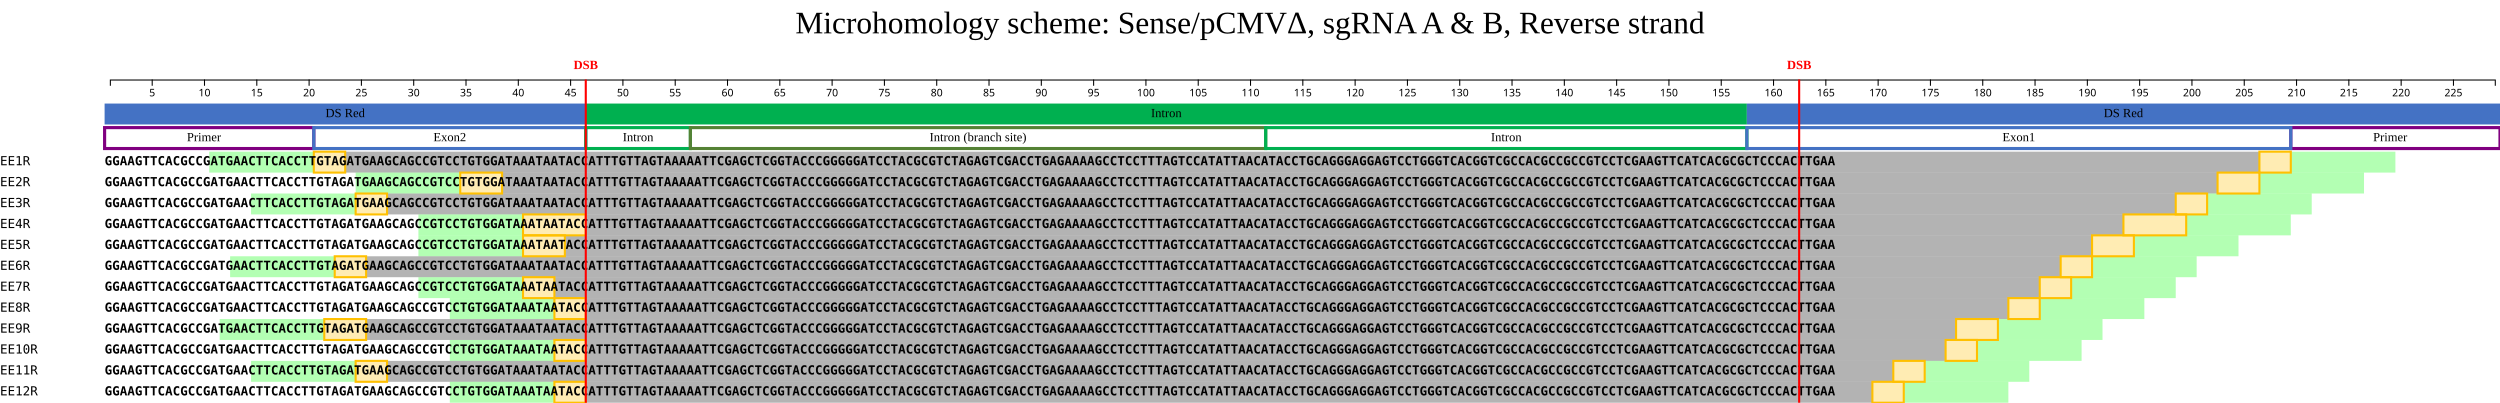
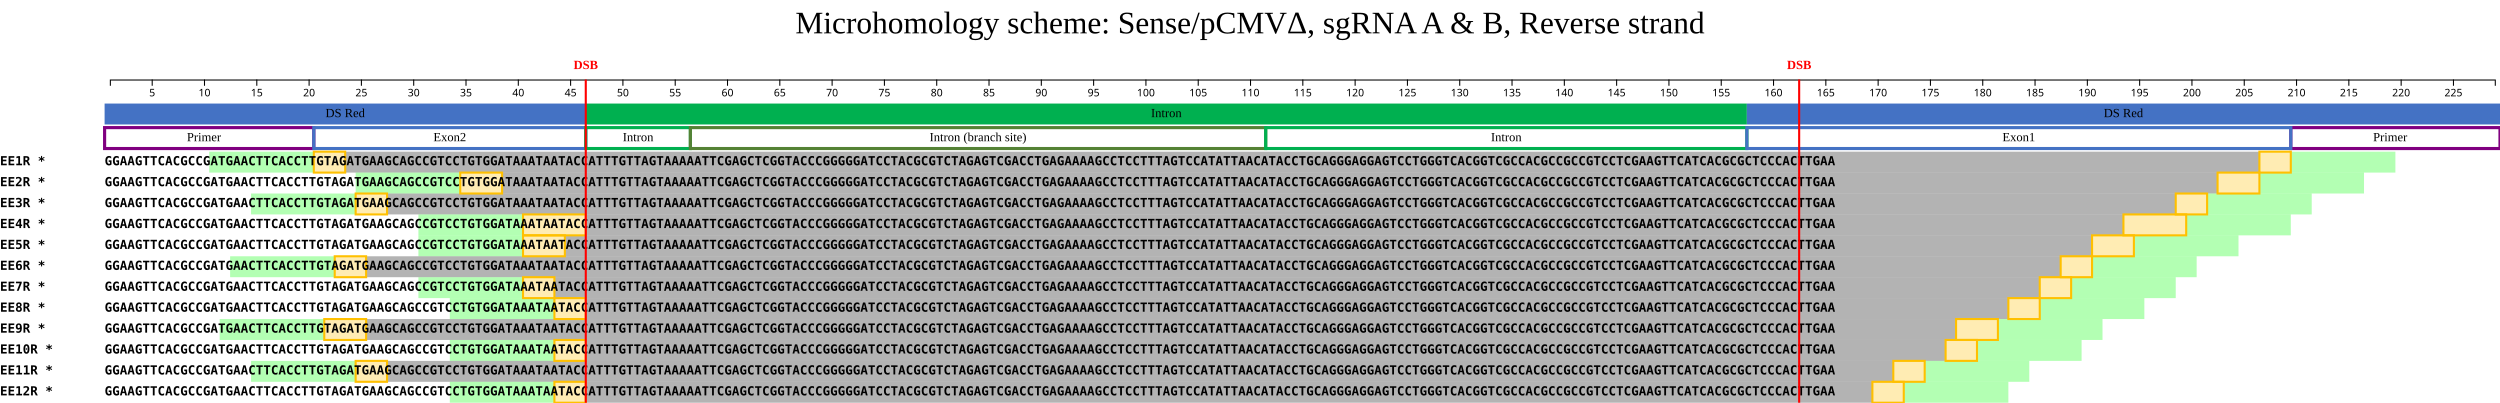
<svg width="2390" height="385">
  <g width="2390" height="50">
    <text x="1195" y="25" style="text-anchor: middle; dominant-baseline: middle; overflow: visible; font-size: 30px;">Microhomology scheme: Sense/pCMVΔ, sgRNA A &amp; B, Reverse strand</text>
  </g>
  <g transform="translate(0, 53)" width="2390" height="332">
    <g transform="translate(100, 23)" width="2290" height="20">
      <g fill="none" font-size="10" font-family="sans-serif" text-anchor="middle">
        <path class="domain" stroke="currentColor" d="M5.5,6V0.5H2285.5V6" />
        <g class="tick" opacity="1" transform="translate(45.5,0)">
          <line stroke="currentColor" y2="6" />
          <text fill="currentColor" y="9" dy="0.71em">5</text>
        </g>
        <g class="tick" opacity="1" transform="translate(95.5,0)">
          <line stroke="currentColor" y2="6" />
          <text fill="currentColor" y="9" dy="0.71em">10</text>
        </g>
        <g class="tick" opacity="1" transform="translate(145.5,0)">
          <line stroke="currentColor" y2="6" />
          <text fill="currentColor" y="9" dy="0.71em">15</text>
        </g>
        <g class="tick" opacity="1" transform="translate(195.5,0)">
          <line stroke="currentColor" y2="6" />
          <text fill="currentColor" y="9" dy="0.71em">20</text>
        </g>
        <g class="tick" opacity="1" transform="translate(245.5,0)">
          <line stroke="currentColor" y2="6" />
          <text fill="currentColor" y="9" dy="0.71em">25</text>
        </g>
        <g class="tick" opacity="1" transform="translate(295.5,0)">
          <line stroke="currentColor" y2="6" />
          <text fill="currentColor" y="9" dy="0.71em">30</text>
        </g>
        <g class="tick" opacity="1" transform="translate(345.5,0)">
          <line stroke="currentColor" y2="6" />
          <text fill="currentColor" y="9" dy="0.71em">35</text>
        </g>
        <g class="tick" opacity="1" transform="translate(395.5,0)">
          <line stroke="currentColor" y2="6" />
          <text fill="currentColor" y="9" dy="0.71em">40</text>
        </g>
        <g class="tick" opacity="1" transform="translate(445.5,0)">
          <line stroke="currentColor" y2="6" />
          <text fill="currentColor" y="9" dy="0.71em">45</text>
        </g>
        <g class="tick" opacity="1" transform="translate(495.5,0)">
          <line stroke="currentColor" y2="6" />
          <text fill="currentColor" y="9" dy="0.71em">50</text>
        </g>
        <g class="tick" opacity="1" transform="translate(545.5,0)">
          <line stroke="currentColor" y2="6" />
          <text fill="currentColor" y="9" dy="0.71em">55</text>
        </g>
        <g class="tick" opacity="1" transform="translate(595.5,0)">
          <line stroke="currentColor" y2="6" />
          <text fill="currentColor" y="9" dy="0.71em">60</text>
        </g>
        <g class="tick" opacity="1" transform="translate(645.5,0)">
          <line stroke="currentColor" y2="6" />
          <text fill="currentColor" y="9" dy="0.71em">65</text>
        </g>
        <g class="tick" opacity="1" transform="translate(695.5,0)">
          <line stroke="currentColor" y2="6" />
          <text fill="currentColor" y="9" dy="0.71em">70</text>
        </g>
        <g class="tick" opacity="1" transform="translate(745.5,0)">
          <line stroke="currentColor" y2="6" />
          <text fill="currentColor" y="9" dy="0.71em">75</text>
        </g>
        <g class="tick" opacity="1" transform="translate(795.5,0)">
          <line stroke="currentColor" y2="6" />
          <text fill="currentColor" y="9" dy="0.71em">80</text>
        </g>
        <g class="tick" opacity="1" transform="translate(845.5,0)">
          <line stroke="currentColor" y2="6" />
          <text fill="currentColor" y="9" dy="0.71em">85</text>
        </g>
        <g class="tick" opacity="1" transform="translate(895.5,0)">
          <line stroke="currentColor" y2="6" />
          <text fill="currentColor" y="9" dy="0.71em">90</text>
        </g>
        <g class="tick" opacity="1" transform="translate(945.5,0)">
          <line stroke="currentColor" y2="6" />
          <text fill="currentColor" y="9" dy="0.71em">95</text>
        </g>
        <g class="tick" opacity="1" transform="translate(995.5,0)">
          <line stroke="currentColor" y2="6" />
          <text fill="currentColor" y="9" dy="0.71em">100</text>
        </g>
        <g class="tick" opacity="1" transform="translate(1045.5,0)">
          <line stroke="currentColor" y2="6" />
          <text fill="currentColor" y="9" dy="0.71em">105</text>
        </g>
        <g class="tick" opacity="1" transform="translate(1095.5,0)">
          <line stroke="currentColor" y2="6" />
          <text fill="currentColor" y="9" dy="0.71em">110</text>
        </g>
        <g class="tick" opacity="1" transform="translate(1145.5,0)">
          <line stroke="currentColor" y2="6" />
          <text fill="currentColor" y="9" dy="0.71em">115</text>
        </g>
        <g class="tick" opacity="1" transform="translate(1195.5,0)">
          <line stroke="currentColor" y2="6" />
          <text fill="currentColor" y="9" dy="0.71em">120</text>
        </g>
        <g class="tick" opacity="1" transform="translate(1245.5,0)">
          <line stroke="currentColor" y2="6" />
          <text fill="currentColor" y="9" dy="0.71em">125</text>
        </g>
        <g class="tick" opacity="1" transform="translate(1295.5,0)">
          <line stroke="currentColor" y2="6" />
          <text fill="currentColor" y="9" dy="0.71em">130</text>
        </g>
        <g class="tick" opacity="1" transform="translate(1345.5,0)">
          <line stroke="currentColor" y2="6" />
          <text fill="currentColor" y="9" dy="0.71em">135</text>
        </g>
        <g class="tick" opacity="1" transform="translate(1395.5,0)">
          <line stroke="currentColor" y2="6" />
          <text fill="currentColor" y="9" dy="0.71em">140</text>
        </g>
        <g class="tick" opacity="1" transform="translate(1445.5,0)">
          <line stroke="currentColor" y2="6" />
          <text fill="currentColor" y="9" dy="0.71em">145</text>
        </g>
        <g class="tick" opacity="1" transform="translate(1495.5,0)">
          <line stroke="currentColor" y2="6" />
          <text fill="currentColor" y="9" dy="0.71em">150</text>
        </g>
        <g class="tick" opacity="1" transform="translate(1545.5,0)">
          <line stroke="currentColor" y2="6" />
          <text fill="currentColor" y="9" dy="0.71em">155</text>
        </g>
        <g class="tick" opacity="1" transform="translate(1595.5,0)">
          <line stroke="currentColor" y2="6" />
          <text fill="currentColor" y="9" dy="0.71em">160</text>
        </g>
        <g class="tick" opacity="1" transform="translate(1645.5,0)">
          <line stroke="currentColor" y2="6" />
          <text fill="currentColor" y="9" dy="0.71em">165</text>
        </g>
        <g class="tick" opacity="1" transform="translate(1695.5,0)">
          <line stroke="currentColor" y2="6" />
          <text fill="currentColor" y="9" dy="0.71em">170</text>
        </g>
        <g class="tick" opacity="1" transform="translate(1745.5,0)">
          <line stroke="currentColor" y2="6" />
          <text fill="currentColor" y="9" dy="0.71em">175</text>
        </g>
        <g class="tick" opacity="1" transform="translate(1795.5,0)">
          <line stroke="currentColor" y2="6" />
          <text fill="currentColor" y="9" dy="0.71em">180</text>
        </g>
        <g class="tick" opacity="1" transform="translate(1845.5,0)">
          <line stroke="currentColor" y2="6" />
          <text fill="currentColor" y="9" dy="0.71em">185</text>
        </g>
        <g class="tick" opacity="1" transform="translate(1895.5,0)">
          <line stroke="currentColor" y2="6" />
          <text fill="currentColor" y="9" dy="0.71em">190</text>
        </g>
        <g class="tick" opacity="1" transform="translate(1945.5,0)">
          <line stroke="currentColor" y2="6" />
          <text fill="currentColor" y="9" dy="0.71em">195</text>
        </g>
        <g class="tick" opacity="1" transform="translate(1995.5,0)">
          <line stroke="currentColor" y2="6" />
          <text fill="currentColor" y="9" dy="0.71em">200</text>
        </g>
        <g class="tick" opacity="1" transform="translate(2045.5,0)">
          <line stroke="currentColor" y2="6" />
          <text fill="currentColor" y="9" dy="0.71em">205</text>
        </g>
        <g class="tick" opacity="1" transform="translate(2095.5,0)">
          <line stroke="currentColor" y2="6" />
          <text fill="currentColor" y="9" dy="0.71em">210</text>
        </g>
        <g class="tick" opacity="1" transform="translate(2145.5,0)">
          <line stroke="currentColor" y2="6" />
          <text fill="currentColor" y="9" dy="0.71em">215</text>
        </g>
        <g class="tick" opacity="1" transform="translate(2195.5,0)">
          <line stroke="currentColor" y2="6" />
          <text fill="currentColor" y="9" dy="0.71em">220</text>
        </g>
        <g class="tick" opacity="1" transform="translate(2245.5,0)">
          <line stroke="currentColor" y2="6" />
          <text fill="currentColor" y="9" dy="0.71em">225</text>
        </g>
      </g>
    </g>
    <g transform="translate(100, 46)" width="2290" height="20" style="overflow: visible;">
      <rect x="0" y="0" width="460" height="20" style="fill: rgb(68, 114, 196);" />
      <text text-anchor="middle" transform="translate(230, 10)" dy=".5ex">DS Red</text>
      <rect x="460" y="0" width="1110" height="20" style="fill: rgb(0, 176, 80);" />
      <text text-anchor="middle" transform="translate(1015, 10)" dy=".5ex">Intron</text>
      <rect x="1570" y="0" width="720" height="20" style="fill: rgb(68, 114, 196);" />
      <text text-anchor="middle" transform="translate(1930, 10)" dy=".5ex">DS Red</text>
    </g>
    <g transform="translate(100, 69)" width="2290" height="20">
      <rect x="0" y="0" width="200" height="20" style="fill: rgba(0, 0, 0, 0); fill-opacity: 0; stroke: purple; stroke-opacity: 1; stroke-width: 3;" />
      <text text-anchor="middle" x="95" y="10" dy=".5ex">Primer</text>
      <rect x="2090" y="0" width="200" height="20" style="fill: rgba(0, 0, 0, 0); fill-opacity: 0; stroke: purple; stroke-opacity: 1; stroke-width: 3;" />
      <text text-anchor="middle" x="2185" y="10" dy=".5ex">Primer</text>
    </g>
    <g transform="translate(100, 69)" width="2290" height="20">
      <rect x="200" y="0" width="260" height="20" style="fill: rgba(0, 0, 0, 0); fill-opacity: 0; stroke: rgb(68, 114, 196); stroke-opacity: 1; stroke-width: 3;" />
      <text text-anchor="middle" transform="translate(330, 10)" dy=".5ex">Exon2</text>
      <rect x="460" y="0" width="100" height="20" style="fill: rgba(0, 0, 0, 0); fill-opacity: 0; stroke: rgb(0, 176, 80); stroke-opacity: 1; stroke-width: 3;" />
      <text text-anchor="middle" transform="translate(510, 10)" dy=".5ex">Intron</text>
      <rect x="560" y="0" width="550" height="20" style="fill: rgba(0, 0, 0, 0); fill-opacity: 0; stroke: rgb(84, 130, 53); stroke-opacity: 1; stroke-width: 3;" />
      <text text-anchor="middle" transform="translate(835, 10)" dy=".5ex">Intron (branch site)</text>
      <rect x="1110" y="0" width="460" height="20" style="fill: rgba(0, 0, 0, 0); fill-opacity: 0; stroke: rgb(0, 176, 80); stroke-opacity: 1; stroke-width: 3;" />
      <text text-anchor="middle" transform="translate(1340, 10)" dy=".5ex">Intron</text>
      <rect x="1570" y="0" width="520" height="20" style="fill: rgba(0, 0, 0, 0); fill-opacity: 0; stroke: rgb(68, 114, 196); stroke-opacity: 1; stroke-width: 3;" />
      <text text-anchor="middle" transform="translate(1830, 10)" dy=".5ex">Exon1</text>
    </g>
    <g transform="translate(0, 92)" width="100" height="240" style="overflow: visible;">
      <g transform="translate(0, 0)" width="100" height="20" style="overflow: visible;">
-         <text x="0" y="10" dy=".5ex" style="font-family: monospace; font-weight: normal;">EE1R</text>
+         <text x="0" y="10" dy=".5ex" style="font-family: monospace; font-weight: bold;">EE1R *</text>
      </g>
      <g transform="translate(0, 20)" width="100" height="20" style="overflow: visible;">
-         <text x="0" y="10" dy=".5ex" style="font-family: monospace; font-weight: normal;">EE2R</text>
+         <text x="0" y="10" dy=".5ex" style="font-family: monospace; font-weight: bold;">EE2R *</text>
      </g>
      <g transform="translate(0, 40)" width="100" height="20" style="overflow: visible;">
-         <text x="0" y="10" dy=".5ex" style="font-family: monospace; font-weight: normal;">EE3R</text>
+         <text x="0" y="10" dy=".5ex" style="font-family: monospace; font-weight: bold;">EE3R *</text>
      </g>
      <g transform="translate(0, 60)" width="100" height="20" style="overflow: visible;">
-         <text x="0" y="10" dy=".5ex" style="font-family: monospace; font-weight: normal;">EE4R</text>
+         <text x="0" y="10" dy=".5ex" style="font-family: monospace; font-weight: bold;">EE4R *</text>
      </g>
      <g transform="translate(0, 80)" width="100" height="20" style="overflow: visible;">
-         <text x="0" y="10" dy=".5ex" style="font-family: monospace; font-weight: normal;">EE5R</text>
+         <text x="0" y="10" dy=".5ex" style="font-family: monospace; font-weight: bold;">EE5R *</text>
      </g>
      <g transform="translate(0, 100)" width="100" height="20" style="overflow: visible;">
-         <text x="0" y="10" dy=".5ex" style="font-family: monospace; font-weight: normal;">EE6R</text>
+         <text x="0" y="10" dy=".5ex" style="font-family: monospace; font-weight: bold;">EE6R *</text>
      </g>
      <g transform="translate(0, 120)" width="100" height="20" style="overflow: visible;">
-         <text x="0" y="10" dy=".5ex" style="font-family: monospace; font-weight: normal;">EE7R</text>
+         <text x="0" y="10" dy=".5ex" style="font-family: monospace; font-weight: bold;">EE7R *</text>
      </g>
      <g transform="translate(0, 140)" width="100" height="20" style="overflow: visible;">
-         <text x="0" y="10" dy=".5ex" style="font-family: monospace; font-weight: normal;">EE8R</text>
+         <text x="0" y="10" dy=".5ex" style="font-family: monospace; font-weight: bold;">EE8R *</text>
      </g>
      <g transform="translate(0, 160)" width="100" height="20" style="overflow: visible;">
-         <text x="0" y="10" dy=".5ex" style="font-family: monospace; font-weight: normal;">EE9R</text>
+         <text x="0" y="10" dy=".5ex" style="font-family: monospace; font-weight: bold;">EE9R *</text>
      </g>
      <g transform="translate(0, 180)" width="100" height="20" style="overflow: visible;">
-         <text x="0" y="10" dy=".5ex" style="font-family: monospace; font-weight: normal;">EE10R</text>
+         <text x="0" y="10" dy=".5ex" style="font-family: monospace; font-weight: bold;">EE10R *</text>
      </g>
      <g transform="translate(0, 200)" width="100" height="20" style="overflow: visible;">
-         <text x="0" y="10" dy=".5ex" style="font-family: monospace; font-weight: normal;">EE11R</text>
+         <text x="0" y="10" dy=".5ex" style="font-family: monospace; font-weight: bold;">EE11R *</text>
      </g>
      <g transform="translate(0, 220)" width="100" height="20" style="overflow: visible;">
-         <text x="0" y="10" dy=".5ex" style="font-family: monospace; font-weight: normal;">EE12R</text>
+         <text x="0" y="10" dy=".5ex" style="font-family: monospace; font-weight: bold;">EE12R *</text>
      </g>
    </g>
    <g transform="translate(100, 92)" height="240" style="overflow: visible;">
      <rect x="100" y="0" width="100" height="20" style="fill: rgb(0, 255, 0); opacity: 0.3;" />
      <rect x="2090" y="0" width="100" height="20" style="fill: rgb(0, 255, 0); opacity: 0.3;" />
      <rect x="230" y="0" width="1830" height="20" opacity="0.3" style="fill: black;" />
      <rect x="240" y="20" width="100" height="20" style="fill: rgb(0, 255, 0); opacity: 0.3;" />
      <rect x="2060" y="20" width="100" height="20" style="fill: rgb(0, 255, 0); opacity: 0.3;" />
      <rect x="380" y="20" width="1640" height="20" opacity="0.3" style="fill: black;" />
      <rect x="140" y="40" width="100" height="20" style="fill: rgb(0, 255, 0); opacity: 0.3;" />
      <rect x="2010" y="40" width="100" height="20" style="fill: rgb(0, 255, 0); opacity: 0.3;" />
      <rect x="270" y="40" width="1710" height="20" opacity="0.3" style="fill: black;" />
      <rect x="300" y="60" width="100" height="20" style="fill: rgb(0, 255, 0); opacity: 0.3;" />
      <rect x="1990" y="60" width="100" height="20" style="fill: rgb(0, 255, 0); opacity: 0.3;" />
      <rect x="460" y="60" width="1470" height="20" opacity="0.3" style="fill: black;" />
      <rect x="300" y="80" width="100" height="20" style="fill: rgb(0, 255, 0); opacity: 0.3;" />
      <rect x="1940" y="80" width="100" height="20" style="fill: rgb(0, 255, 0); opacity: 0.3;" />
      <rect x="440" y="80" width="1460" height="20" opacity="0.3" style="fill: black;" />
      <rect x="120" y="100" width="100" height="20" style="fill: rgb(0, 255, 0); opacity: 0.3;" />
      <rect x="1900" y="100" width="100" height="20" style="fill: rgb(0, 255, 0); opacity: 0.3;" />
      <rect x="250" y="100" width="1620" height="20" opacity="0.3" style="fill: black;" />
      <rect x="300" y="120" width="100" height="20" style="fill: rgb(0, 255, 0); opacity: 0.3;" />
      <rect x="1880" y="120" width="100" height="20" style="fill: rgb(0, 255, 0); opacity: 0.3;" />
      <rect x="430" y="120" width="1420" height="20" opacity="0.3" style="fill: black;" />
      <rect x="330" y="140" width="100" height="20" style="fill: rgb(0, 255, 0); opacity: 0.3;" />
      <rect x="1850" y="140" width="100" height="20" style="fill: rgb(0, 255, 0); opacity: 0.3;" />
      <rect x="460" y="140" width="1360" height="20" opacity="0.3" style="fill: black;" />
      <rect x="110" y="160" width="100" height="20" style="fill: rgb(0, 255, 0); opacity: 0.3;" />
      <rect x="1810" y="160" width="100" height="20" style="fill: rgb(0, 255, 0); opacity: 0.3;" />
      <rect x="250" y="160" width="1520" height="20" opacity="0.3" style="fill: black;" />
      <rect x="330" y="180" width="100" height="20" style="fill: rgb(0, 255, 0); opacity: 0.3;" />
      <rect x="1790" y="180" width="100" height="20" style="fill: rgb(0, 255, 0); opacity: 0.3;" />
      <rect x="460" y="180" width="1300" height="20" opacity="0.3" style="fill: black;" />
      <rect x="140" y="200" width="100" height="20" style="fill: rgb(0, 255, 0); opacity: 0.3;" />
      <rect x="1740" y="200" width="100" height="20" style="fill: rgb(0, 255, 0); opacity: 0.3;" />
      <rect x="270" y="200" width="1440" height="20" opacity="0.3" style="fill: black;" />
      <rect x="330" y="220" width="100" height="20" style="fill: rgb(0, 255, 0); opacity: 0.3;" />
      <rect x="1720" y="220" width="100" height="20" style="fill: rgb(0, 255, 0); opacity: 0.3;" />
      <rect x="460" y="220" width="1230" height="20" opacity="0.3" style="fill: black;" />
      <rect x="200" y="0" width="30" height="20" style="fill: rgb(255, 192, 0); fill-opacity: 0.3; stroke: rgb(255, 192, 0); stroke-opacity: 1; stroke-width: 2;" />
      <rect x="2060" y="0" width="30" height="20" style="fill: rgb(255, 192, 0); fill-opacity: 0.3; stroke: rgb(255, 192, 0); stroke-opacity: 1; stroke-width: 2;" />
      <g width="2290" height="20" transform="translate(0, 0)">
        <text x="0" y="10" dy=".5ex" textLength="2290" style="font-family: monospace; font-weight: bold;">GGAAGTTCACGCCGATGAACTTCACCTTGTAGATGAAGCAGCCGTCCTGTGGATAAATAATACCATTTGTTAGTAAAAATTCGAGCTCGGTACCCGGGGGATCCTACGCGTCTAGAGTCGACCTGAGAAAAGCCTCCTTTAGTCCATATTAACATACCTGCAGGGAGGAGTCCTGGGTCACGGTCGCCACGCCGCCGTCCTCGAAGTTCATCACGCGCTCCCACTTGAA</text>
      </g>
      <rect x="340" y="20" width="40" height="20" style="fill: rgb(255, 192, 0); fill-opacity: 0.3; stroke: rgb(255, 192, 0); stroke-opacity: 1; stroke-width: 2;" />
      <rect x="2020" y="20" width="40" height="20" style="fill: rgb(255, 192, 0); fill-opacity: 0.3; stroke: rgb(255, 192, 0); stroke-opacity: 1; stroke-width: 2;" />
      <g width="2290" height="20" transform="translate(0, 20)">
        <text x="0" y="10" dy=".5ex" textLength="2290" style="font-family: monospace; font-weight: bold;">GGAAGTTCACGCCGATGAACTTCACCTTGTAGATGAAGCAGCCGTCCTGTGGATAAATAATACCATTTGTTAGTAAAAATTCGAGCTCGGTACCCGGGGGATCCTACGCGTCTAGAGTCGACCTGAGAAAAGCCTCCTTTAGTCCATATTAACATACCTGCAGGGAGGAGTCCTGGGTCACGGTCGCCACGCCGCCGTCCTCGAAGTTCATCACGCGCTCCCACTTGAA</text>
      </g>
      <rect x="240" y="40" width="30" height="20" style="fill: rgb(255, 192, 0); fill-opacity: 0.3; stroke: rgb(255, 192, 0); stroke-opacity: 1; stroke-width: 2;" />
      <rect x="1980" y="40" width="30" height="20" style="fill: rgb(255, 192, 0); fill-opacity: 0.3; stroke: rgb(255, 192, 0); stroke-opacity: 1; stroke-width: 2;" />
      <g width="2290" height="20" transform="translate(0, 40)">
        <text x="0" y="10" dy=".5ex" textLength="2290" style="font-family: monospace; font-weight: bold;">GGAAGTTCACGCCGATGAACTTCACCTTGTAGATGAAGCAGCCGTCCTGTGGATAAATAATACCATTTGTTAGTAAAAATTCGAGCTCGGTACCCGGGGGATCCTACGCGTCTAGAGTCGACCTGAGAAAAGCCTCCTTTAGTCCATATTAACATACCTGCAGGGAGGAGTCCTGGGTCACGGTCGCCACGCCGCCGTCCTCGAAGTTCATCACGCGCTCCCACTTGAA</text>
      </g>
      <rect x="400" y="60" width="60" height="20" style="fill: rgb(255, 192, 0); fill-opacity: 0.3; stroke: rgb(255, 192, 0); stroke-opacity: 1; stroke-width: 2;" />
      <rect x="1930" y="60" width="60" height="20" style="fill: rgb(255, 192, 0); fill-opacity: 0.3; stroke: rgb(255, 192, 0); stroke-opacity: 1; stroke-width: 2;" />
      <g width="2290" height="20" transform="translate(0, 60)">
        <text x="0" y="10" dy=".5ex" textLength="2290" style="font-family: monospace; font-weight: bold;">GGAAGTTCACGCCGATGAACTTCACCTTGTAGATGAAGCAGCCGTCCTGTGGATAAATAATACCATTTGTTAGTAAAAATTCGAGCTCGGTACCCGGGGGATCCTACGCGTCTAGAGTCGACCTGAGAAAAGCCTCCTTTAGTCCATATTAACATACCTGCAGGGAGGAGTCCTGGGTCACGGTCGCCACGCCGCCGTCCTCGAAGTTCATCACGCGCTCCCACTTGAA</text>
      </g>
      <rect x="400" y="80" width="40" height="20" style="fill: rgb(255, 192, 0); fill-opacity: 0.3; stroke: rgb(255, 192, 0); stroke-opacity: 1; stroke-width: 2;" />
      <rect x="1900" y="80" width="40" height="20" style="fill: rgb(255, 192, 0); fill-opacity: 0.3; stroke: rgb(255, 192, 0); stroke-opacity: 1; stroke-width: 2;" />
      <g width="2290" height="20" transform="translate(0, 80)">
        <text x="0" y="10" dy=".5ex" textLength="2290" style="font-family: monospace; font-weight: bold;">GGAAGTTCACGCCGATGAACTTCACCTTGTAGATGAAGCAGCCGTCCTGTGGATAAATAATACCATTTGTTAGTAAAAATTCGAGCTCGGTACCCGGGGGATCCTACGCGTCTAGAGTCGACCTGAGAAAAGCCTCCTTTAGTCCATATTAACATACCTGCAGGGAGGAGTCCTGGGTCACGGTCGCCACGCCGCCGTCCTCGAAGTTCATCACGCGCTCCCACTTGAA</text>
      </g>
      <rect x="220" y="100" width="30" height="20" style="fill: rgb(255, 192, 0); fill-opacity: 0.3; stroke: rgb(255, 192, 0); stroke-opacity: 1; stroke-width: 2;" />
      <rect x="1870" y="100" width="30" height="20" style="fill: rgb(255, 192, 0); fill-opacity: 0.3; stroke: rgb(255, 192, 0); stroke-opacity: 1; stroke-width: 2;" />
      <g width="2290" height="20" transform="translate(0, 100)">
        <text x="0" y="10" dy=".5ex" textLength="2290" style="font-family: monospace; font-weight: bold;">GGAAGTTCACGCCGATGAACTTCACCTTGTAGATGAAGCAGCCGTCCTGTGGATAAATAATACCATTTGTTAGTAAAAATTCGAGCTCGGTACCCGGGGGATCCTACGCGTCTAGAGTCGACCTGAGAAAAGCCTCCTTTAGTCCATATTAACATACCTGCAGGGAGGAGTCCTGGGTCACGGTCGCCACGCCGCCGTCCTCGAAGTTCATCACGCGCTCCCACTTGAA</text>
      </g>
      <rect x="400" y="120" width="30" height="20" style="fill: rgb(255, 192, 0); fill-opacity: 0.3; stroke: rgb(255, 192, 0); stroke-opacity: 1; stroke-width: 2;" />
      <rect x="1850" y="120" width="30" height="20" style="fill: rgb(255, 192, 0); fill-opacity: 0.3; stroke: rgb(255, 192, 0); stroke-opacity: 1; stroke-width: 2;" />
      <g width="2290" height="20" transform="translate(0, 120)">
        <text x="0" y="10" dy=".5ex" textLength="2290" style="font-family: monospace; font-weight: bold;">GGAAGTTCACGCCGATGAACTTCACCTTGTAGATGAAGCAGCCGTCCTGTGGATAAATAATACCATTTGTTAGTAAAAATTCGAGCTCGGTACCCGGGGGATCCTACGCGTCTAGAGTCGACCTGAGAAAAGCCTCCTTTAGTCCATATTAACATACCTGCAGGGAGGAGTCCTGGGTCACGGTCGCCACGCCGCCGTCCTCGAAGTTCATCACGCGCTCCCACTTGAA</text>
      </g>
      <rect x="430" y="140" width="30" height="20" style="fill: rgb(255, 192, 0); fill-opacity: 0.3; stroke: rgb(255, 192, 0); stroke-opacity: 1; stroke-width: 2;" />
      <rect x="1820" y="140" width="30" height="20" style="fill: rgb(255, 192, 0); fill-opacity: 0.3; stroke: rgb(255, 192, 0); stroke-opacity: 1; stroke-width: 2;" />
      <g width="2290" height="20" transform="translate(0, 140)">
        <text x="0" y="10" dy=".5ex" textLength="2290" style="font-family: monospace; font-weight: bold;">GGAAGTTCACGCCGATGAACTTCACCTTGTAGATGAAGCAGCCGTCCTGTGGATAAATAATACCATTTGTTAGTAAAAATTCGAGCTCGGTACCCGGGGGATCCTACGCGTCTAGAGTCGACCTGAGAAAAGCCTCCTTTAGTCCATATTAACATACCTGCAGGGAGGAGTCCTGGGTCACGGTCGCCACGCCGCCGTCCTCGAAGTTCATCACGCGCTCCCACTTGAA</text>
      </g>
      <rect x="210" y="160" width="40" height="20" style="fill: rgb(255, 192, 0); fill-opacity: 0.3; stroke: rgb(255, 192, 0); stroke-opacity: 1; stroke-width: 2;" />
      <rect x="1770" y="160" width="40" height="20" style="fill: rgb(255, 192, 0); fill-opacity: 0.3; stroke: rgb(255, 192, 0); stroke-opacity: 1; stroke-width: 2;" />
      <g width="2290" height="20" transform="translate(0, 160)">
        <text x="0" y="10" dy=".5ex" textLength="2290" style="font-family: monospace; font-weight: bold;">GGAAGTTCACGCCGATGAACTTCACCTTGTAGATGAAGCAGCCGTCCTGTGGATAAATAATACCATTTGTTAGTAAAAATTCGAGCTCGGTACCCGGGGGATCCTACGCGTCTAGAGTCGACCTGAGAAAAGCCTCCTTTAGTCCATATTAACATACCTGCAGGGAGGAGTCCTGGGTCACGGTCGCCACGCCGCCGTCCTCGAAGTTCATCACGCGCTCCCACTTGAA</text>
      </g>
      <rect x="430" y="180" width="30" height="20" style="fill: rgb(255, 192, 0); fill-opacity: 0.3; stroke: rgb(255, 192, 0); stroke-opacity: 1; stroke-width: 2;" />
      <rect x="1760" y="180" width="30" height="20" style="fill: rgb(255, 192, 0); fill-opacity: 0.3; stroke: rgb(255, 192, 0); stroke-opacity: 1; stroke-width: 2;" />
      <g width="2290" height="20" transform="translate(0, 180)">
        <text x="0" y="10" dy=".5ex" textLength="2290" style="font-family: monospace; font-weight: bold;">GGAAGTTCACGCCGATGAACTTCACCTTGTAGATGAAGCAGCCGTCCTGTGGATAAATAATACCATTTGTTAGTAAAAATTCGAGCTCGGTACCCGGGGGATCCTACGCGTCTAGAGTCGACCTGAGAAAAGCCTCCTTTAGTCCATATTAACATACCTGCAGGGAGGAGTCCTGGGTCACGGTCGCCACGCCGCCGTCCTCGAAGTTCATCACGCGCTCCCACTTGAA</text>
      </g>
      <rect x="240" y="200" width="30" height="20" style="fill: rgb(255, 192, 0); fill-opacity: 0.3; stroke: rgb(255, 192, 0); stroke-opacity: 1; stroke-width: 2;" />
      <rect x="1710" y="200" width="30" height="20" style="fill: rgb(255, 192, 0); fill-opacity: 0.3; stroke: rgb(255, 192, 0); stroke-opacity: 1; stroke-width: 2;" />
      <g width="2290" height="20" transform="translate(0, 200)">
        <text x="0" y="10" dy=".5ex" textLength="2290" style="font-family: monospace; font-weight: bold;">GGAAGTTCACGCCGATGAACTTCACCTTGTAGATGAAGCAGCCGTCCTGTGGATAAATAATACCATTTGTTAGTAAAAATTCGAGCTCGGTACCCGGGGGATCCTACGCGTCTAGAGTCGACCTGAGAAAAGCCTCCTTTAGTCCATATTAACATACCTGCAGGGAGGAGTCCTGGGTCACGGTCGCCACGCCGCCGTCCTCGAAGTTCATCACGCGCTCCCACTTGAA</text>
      </g>
      <rect x="430" y="220" width="30" height="20" style="fill: rgb(255, 192, 0); fill-opacity: 0.3; stroke: rgb(255, 192, 0); stroke-opacity: 1; stroke-width: 2;" />
      <rect x="1690" y="220" width="30" height="20" style="fill: rgb(255, 192, 0); fill-opacity: 0.3; stroke: rgb(255, 192, 0); stroke-opacity: 1; stroke-width: 2;" />
      <g width="2290" height="20" transform="translate(0, 220)">
        <text x="0" y="10" dy=".5ex" textLength="2290" style="font-family: monospace; font-weight: bold;">GGAAGTTCACGCCGATGAACTTCACCTTGTAGATGAAGCAGCCGTCCTGTGGATAAATAATACCATTTGTTAGTAAAAATTCGAGCTCGGTACCCGGGGGATCCTACGCGTCTAGAGTCGACCTGAGAAAAGCCTCCTTTAGTCCATATTAACATACCTGCAGGGAGGAGTCCTGGGTCACGGTCGCCACGCCGCCGTCCTCGAAGTTCATCACGCGCTCCCACTTGAA</text>
      </g>
    </g>
    <line x1="560" x2="560" y1="23" y2="332" style="stroke: red; stroke-width: 2;" />
    <text text-anchor="middle" x="560" y="10" dy=".5ex" style="fill: red; font-weight: bold;">DSB</text>
    <line x1="1720" x2="1720" y1="23" y2="332" style="stroke: red; stroke-width: 2;" />
    <text text-anchor="middle" x="1720" y="10" dy=".5ex" style="fill: red; font-weight: bold;">DSB</text>
  </g>
</svg>
